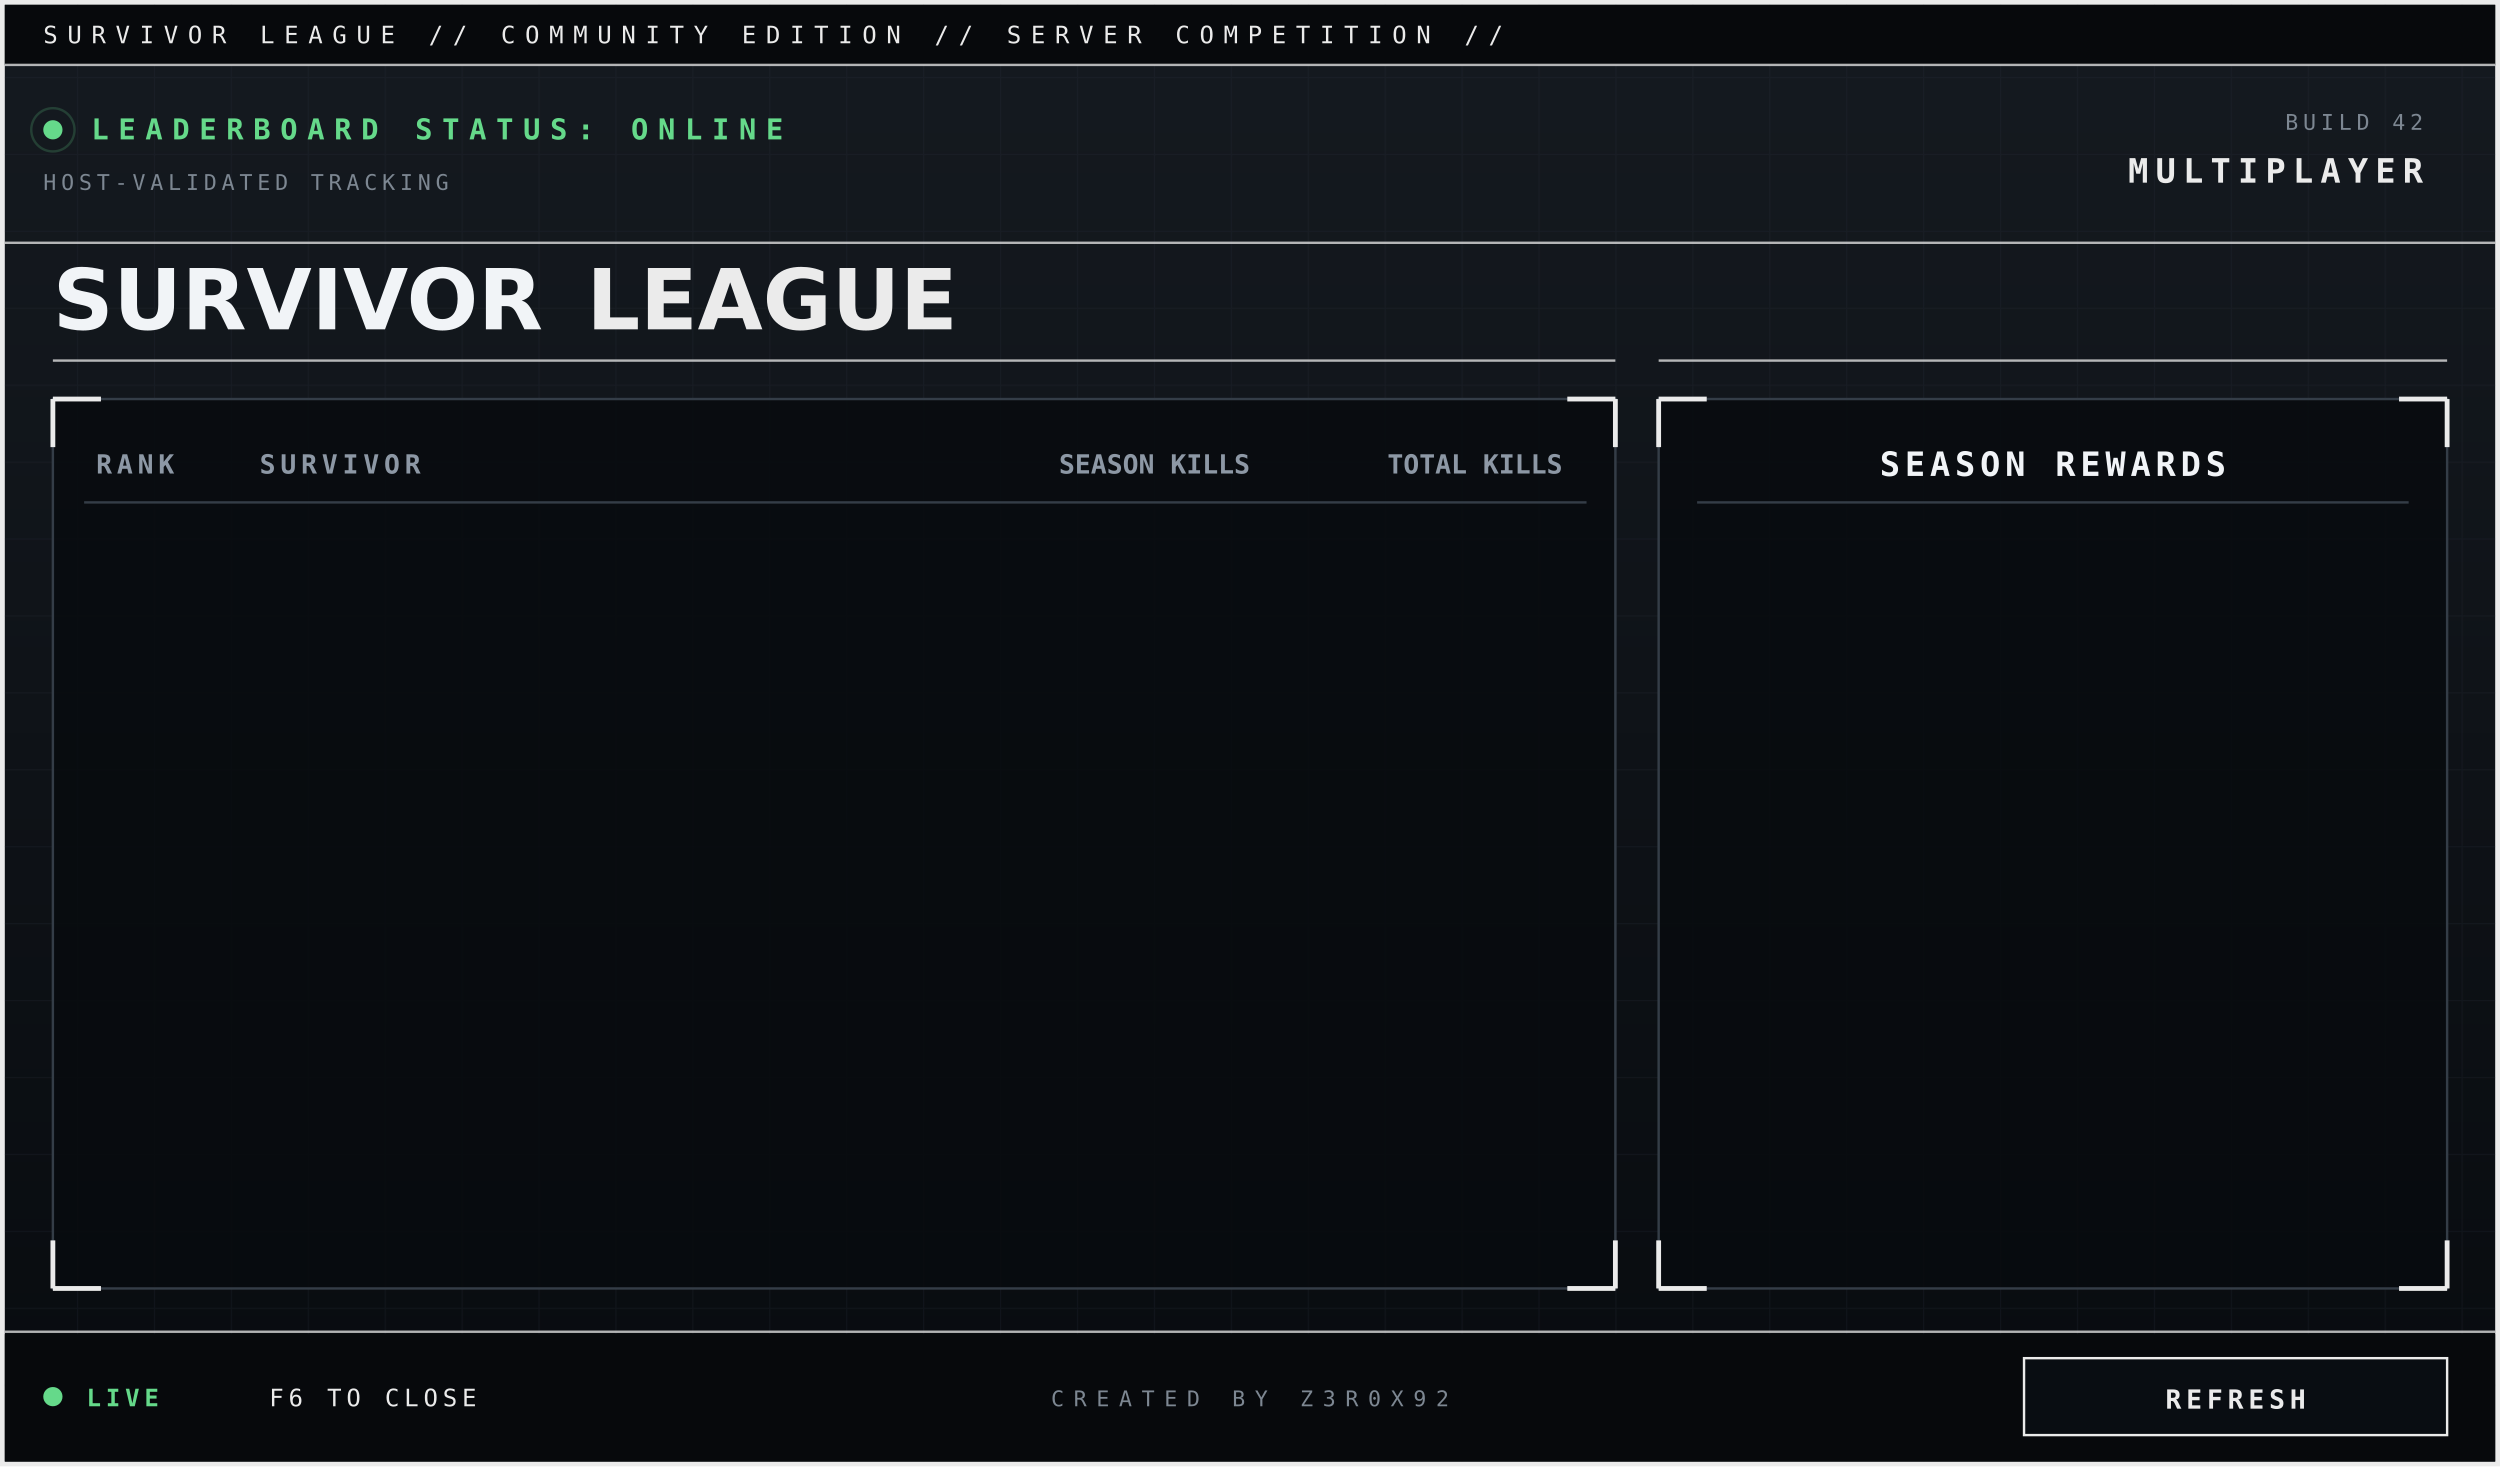
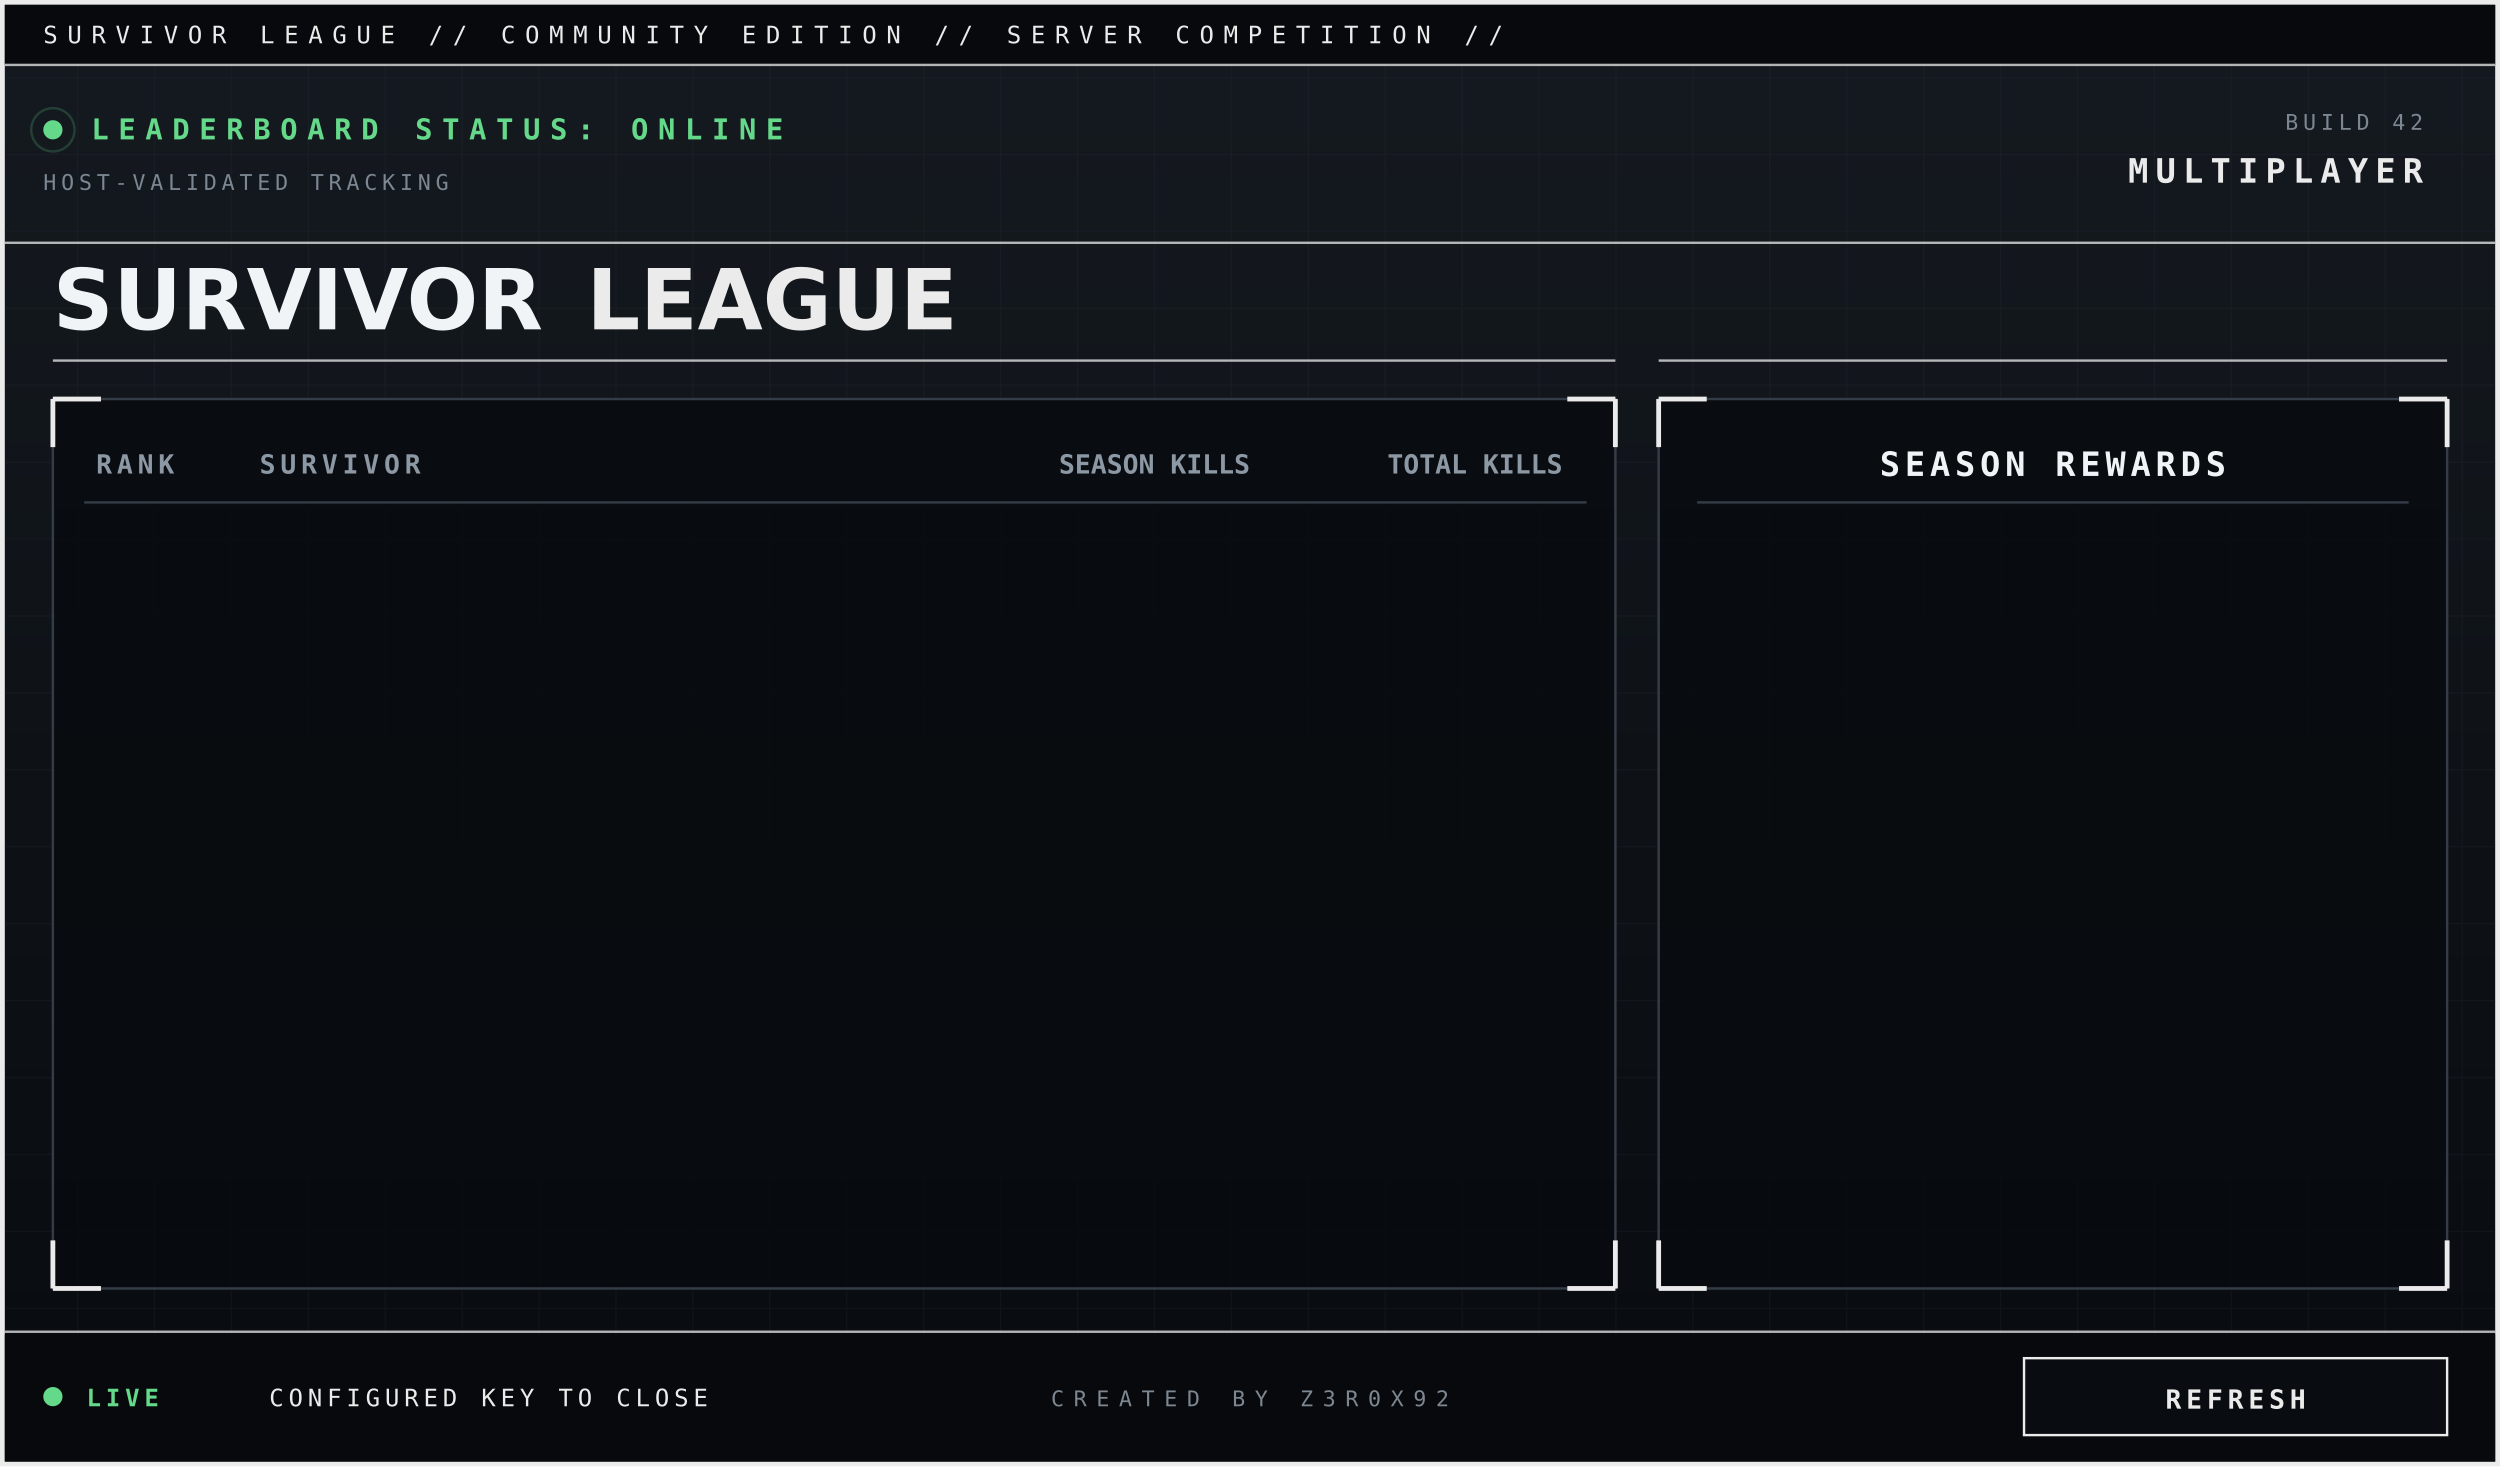
<svg xmlns="http://www.w3.org/2000/svg" width="1040" height="610" viewBox="0 0 1040 610">
  <defs>
    <pattern id="grid" width="32" height="32" patternUnits="userSpaceOnUse">
      <path d="M32 0H0V32" fill="none" stroke="#2b3440" opacity=".2" />
    </pattern>
    <linearGradient id="fade" x1="0" y1="0" x2="0" y2="1">
      <stop offset="0" stop-color="#151a20" />
      <stop offset="1" stop-color="#080b0f" />
    </linearGradient>
  </defs>
  <rect x="1" y="1" width="1038" height="608" fill="url(#fade)" stroke="#ebebeb" stroke-width="2" />
  <rect x="2" y="2" width="1036" height="606" fill="url(#grid)" />
  <rect x="2" y="2" width="1036" height="25" fill="#07090c" />
  <path d="M2 27H1038M2 101H1038M2 554H1038" stroke="#ebebeb" opacity=".75" />
  <text x="18" y="18" fill="#ebebeb" font-family="DejaVu Sans Mono" font-size="10" letter-spacing="4">SURVIVOR LEAGUE // COMMUNITY EDITION // SERVER COMPETITION //</text>
  <circle cx="22" cy="54" r="4" fill="#65d98a" />
  <circle cx="22" cy="54" r="9" fill="none" stroke="#65d98a" opacity=".2" />
  <text x="38" y="58" fill="#65d98a" font-family="DejaVu Sans Mono" font-size="12" font-weight="bold" letter-spacing="4">LEADERBOARD STATUS: ONLINE</text>
  <text x="18" y="79" fill="#7d8792" font-family="DejaVu Sans Mono" font-size="9" letter-spacing="2">HOST-VALIDATED TRACKING</text>
  <text x="1008" y="54" text-anchor="end" fill="#7d8792" font-family="DejaVu Sans Mono" font-size="9" letter-spacing="2">BUILD 42</text>
  <text x="1008" y="76" text-anchor="end" fill="#ebebeb" font-family="DejaVu Sans Mono" font-size="14" font-weight="bold" letter-spacing="3">MULTIPLAYER</text>
  <text x="22" y="137" fill="#f1f4f7" font-family="DejaVu Sans" font-size="35" font-weight="bold">SURVIVOR</text>
  <text x="244" y="137" fill="#ebebeb" font-family="DejaVu Sans" font-size="35" font-weight="bold">LEAGUE</text>
  <path d="M22 150H672M690 150H1018" stroke="#ebebeb" opacity=".75" />
  <rect x="22" y="166" width="650" height="370" fill="#080b0f" fill-opacity=".85" stroke="#343d47" />
  <rect x="690" y="166" width="328" height="370" fill="#080b0f" fill-opacity=".85" stroke="#343d47" />
  <path d="M22 166h20M22 166v20M652 166h20M672 166v20M22 516v20M22 536h20M652 536h20M672 516v20" stroke="#ebebeb" stroke-width="2" />
  <path d="M690 166h20M690 166v20M998 166h20M1018 166v20M690 516v20M690 536h20M998 536h20M1018 516v20" stroke="#ebebeb" stroke-width="2" />
  <text x="40" y="197" fill="#8d98a5" font-family="DejaVu Sans Mono" font-size="11" font-weight="bold" letter-spacing="2">RANK</text>
  <text x="108" y="197" fill="#8d98a5" font-family="DejaVu Sans Mono" font-size="11" font-weight="bold" letter-spacing="2">SURVIVOR</text>
  <text x="520" y="197" text-anchor="end" fill="#8d98a5" font-family="DejaVu Sans Mono" font-size="11" font-weight="bold">SEASON KILLS</text>
  <text x="650" y="197" text-anchor="end" fill="#8d98a5" font-family="DejaVu Sans Mono" font-size="11" font-weight="bold">TOTAL KILLS</text>
  <path d="M35 209H660M706 209H1002" stroke="#343d47" />
  <text x="854" y="198" text-anchor="middle" fill="#f1f4f7" font-family="DejaVu Sans Mono" font-size="14" font-weight="bold" letter-spacing="2">SEASON REWARDS</text>
  <rect x="2" y="555" width="1036" height="53" fill="#07090c" />
  <circle cx="22" cy="581" r="4" fill="#65d98a" />
  <text x="36" y="585" fill="#65d98a" font-family="DejaVu Sans Mono" font-size="10" font-weight="bold" letter-spacing="2">LIVE</text>
-   <text x="112" y="585" fill="#ebebeb" font-family="DejaVu Sans Mono" font-size="10" letter-spacing="2">F6 TO CLOSE</text>
+   <text x="112" y="585" fill="#ebebeb" font-family="DejaVu Sans Mono" font-size="10" letter-spacing="2">CONFIGURED KEY TO CLOSE</text>
  <text x="520" y="585" text-anchor="middle" fill="#7d8792" font-family="DejaVu Sans Mono" font-size="9" letter-spacing="4">CREATED BY Z3R0X92</text>
  <rect x="842" y="565" width="176" height="32" fill="#090d12" stroke="#ebebeb" />
  <text x="930" y="586" text-anchor="middle" fill="#ebebeb" font-family="DejaVu Sans Mono" font-size="11" font-weight="bold" letter-spacing="2">REFRESH</text>
</svg>
